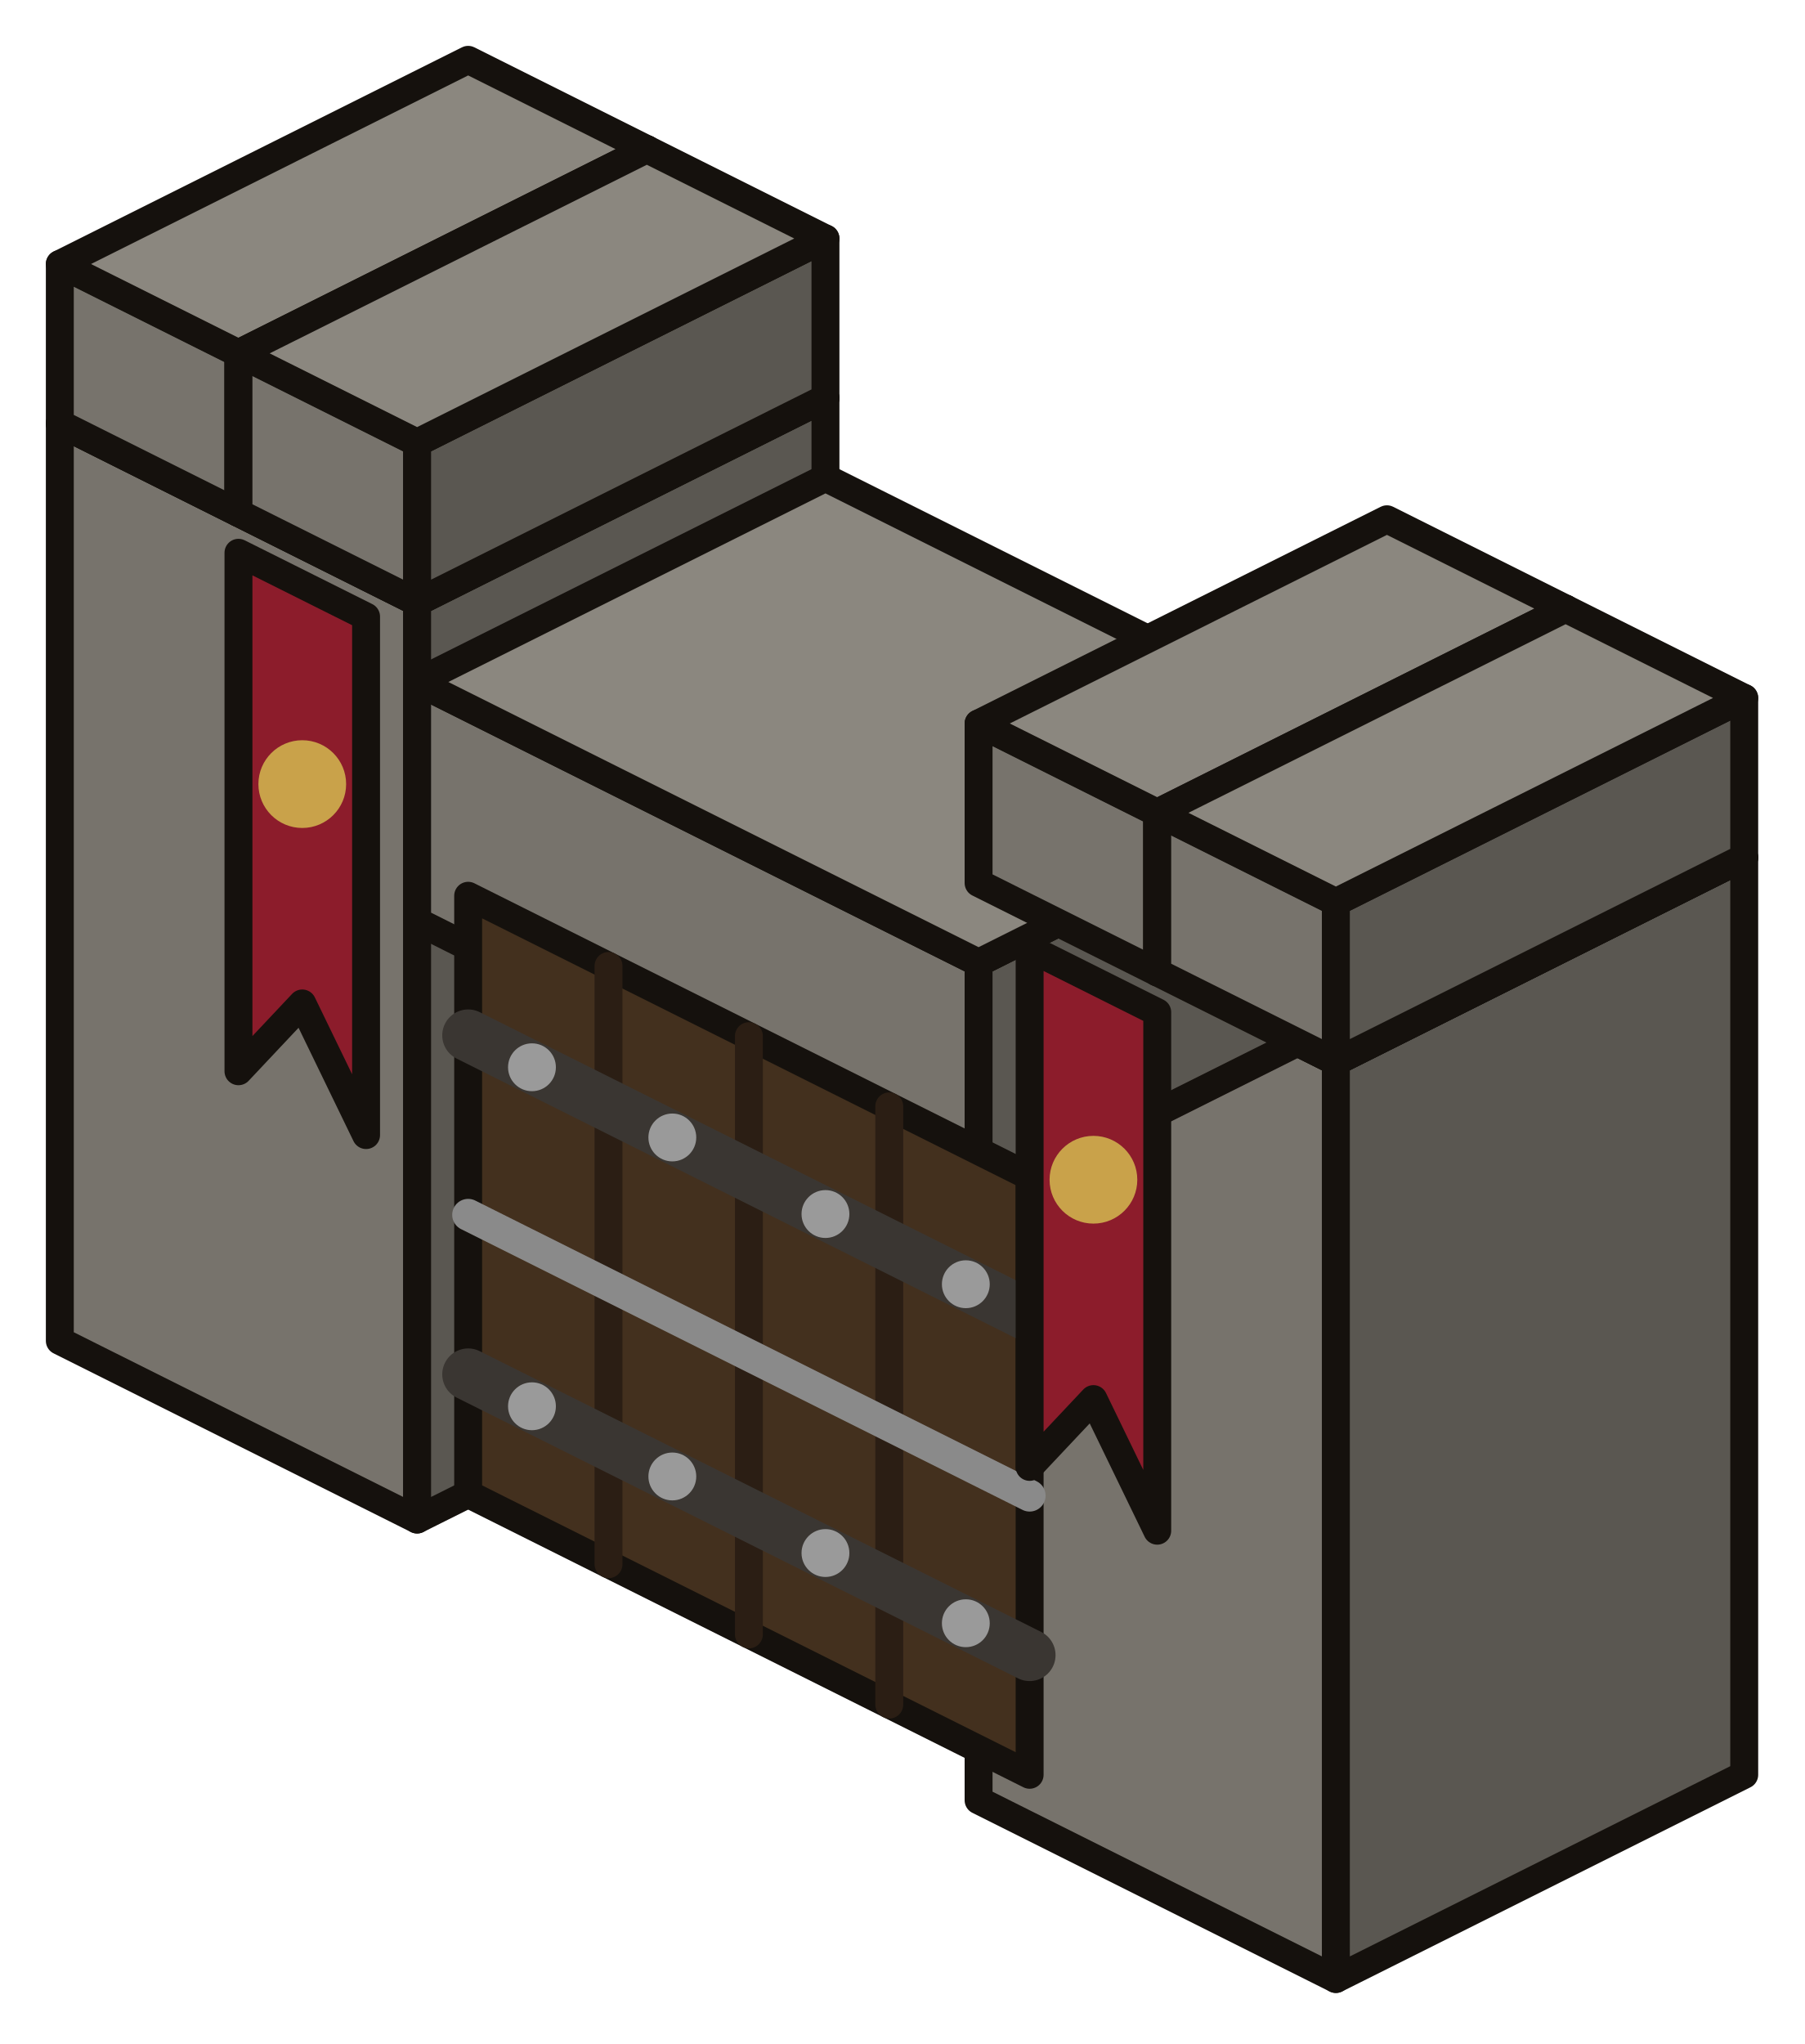
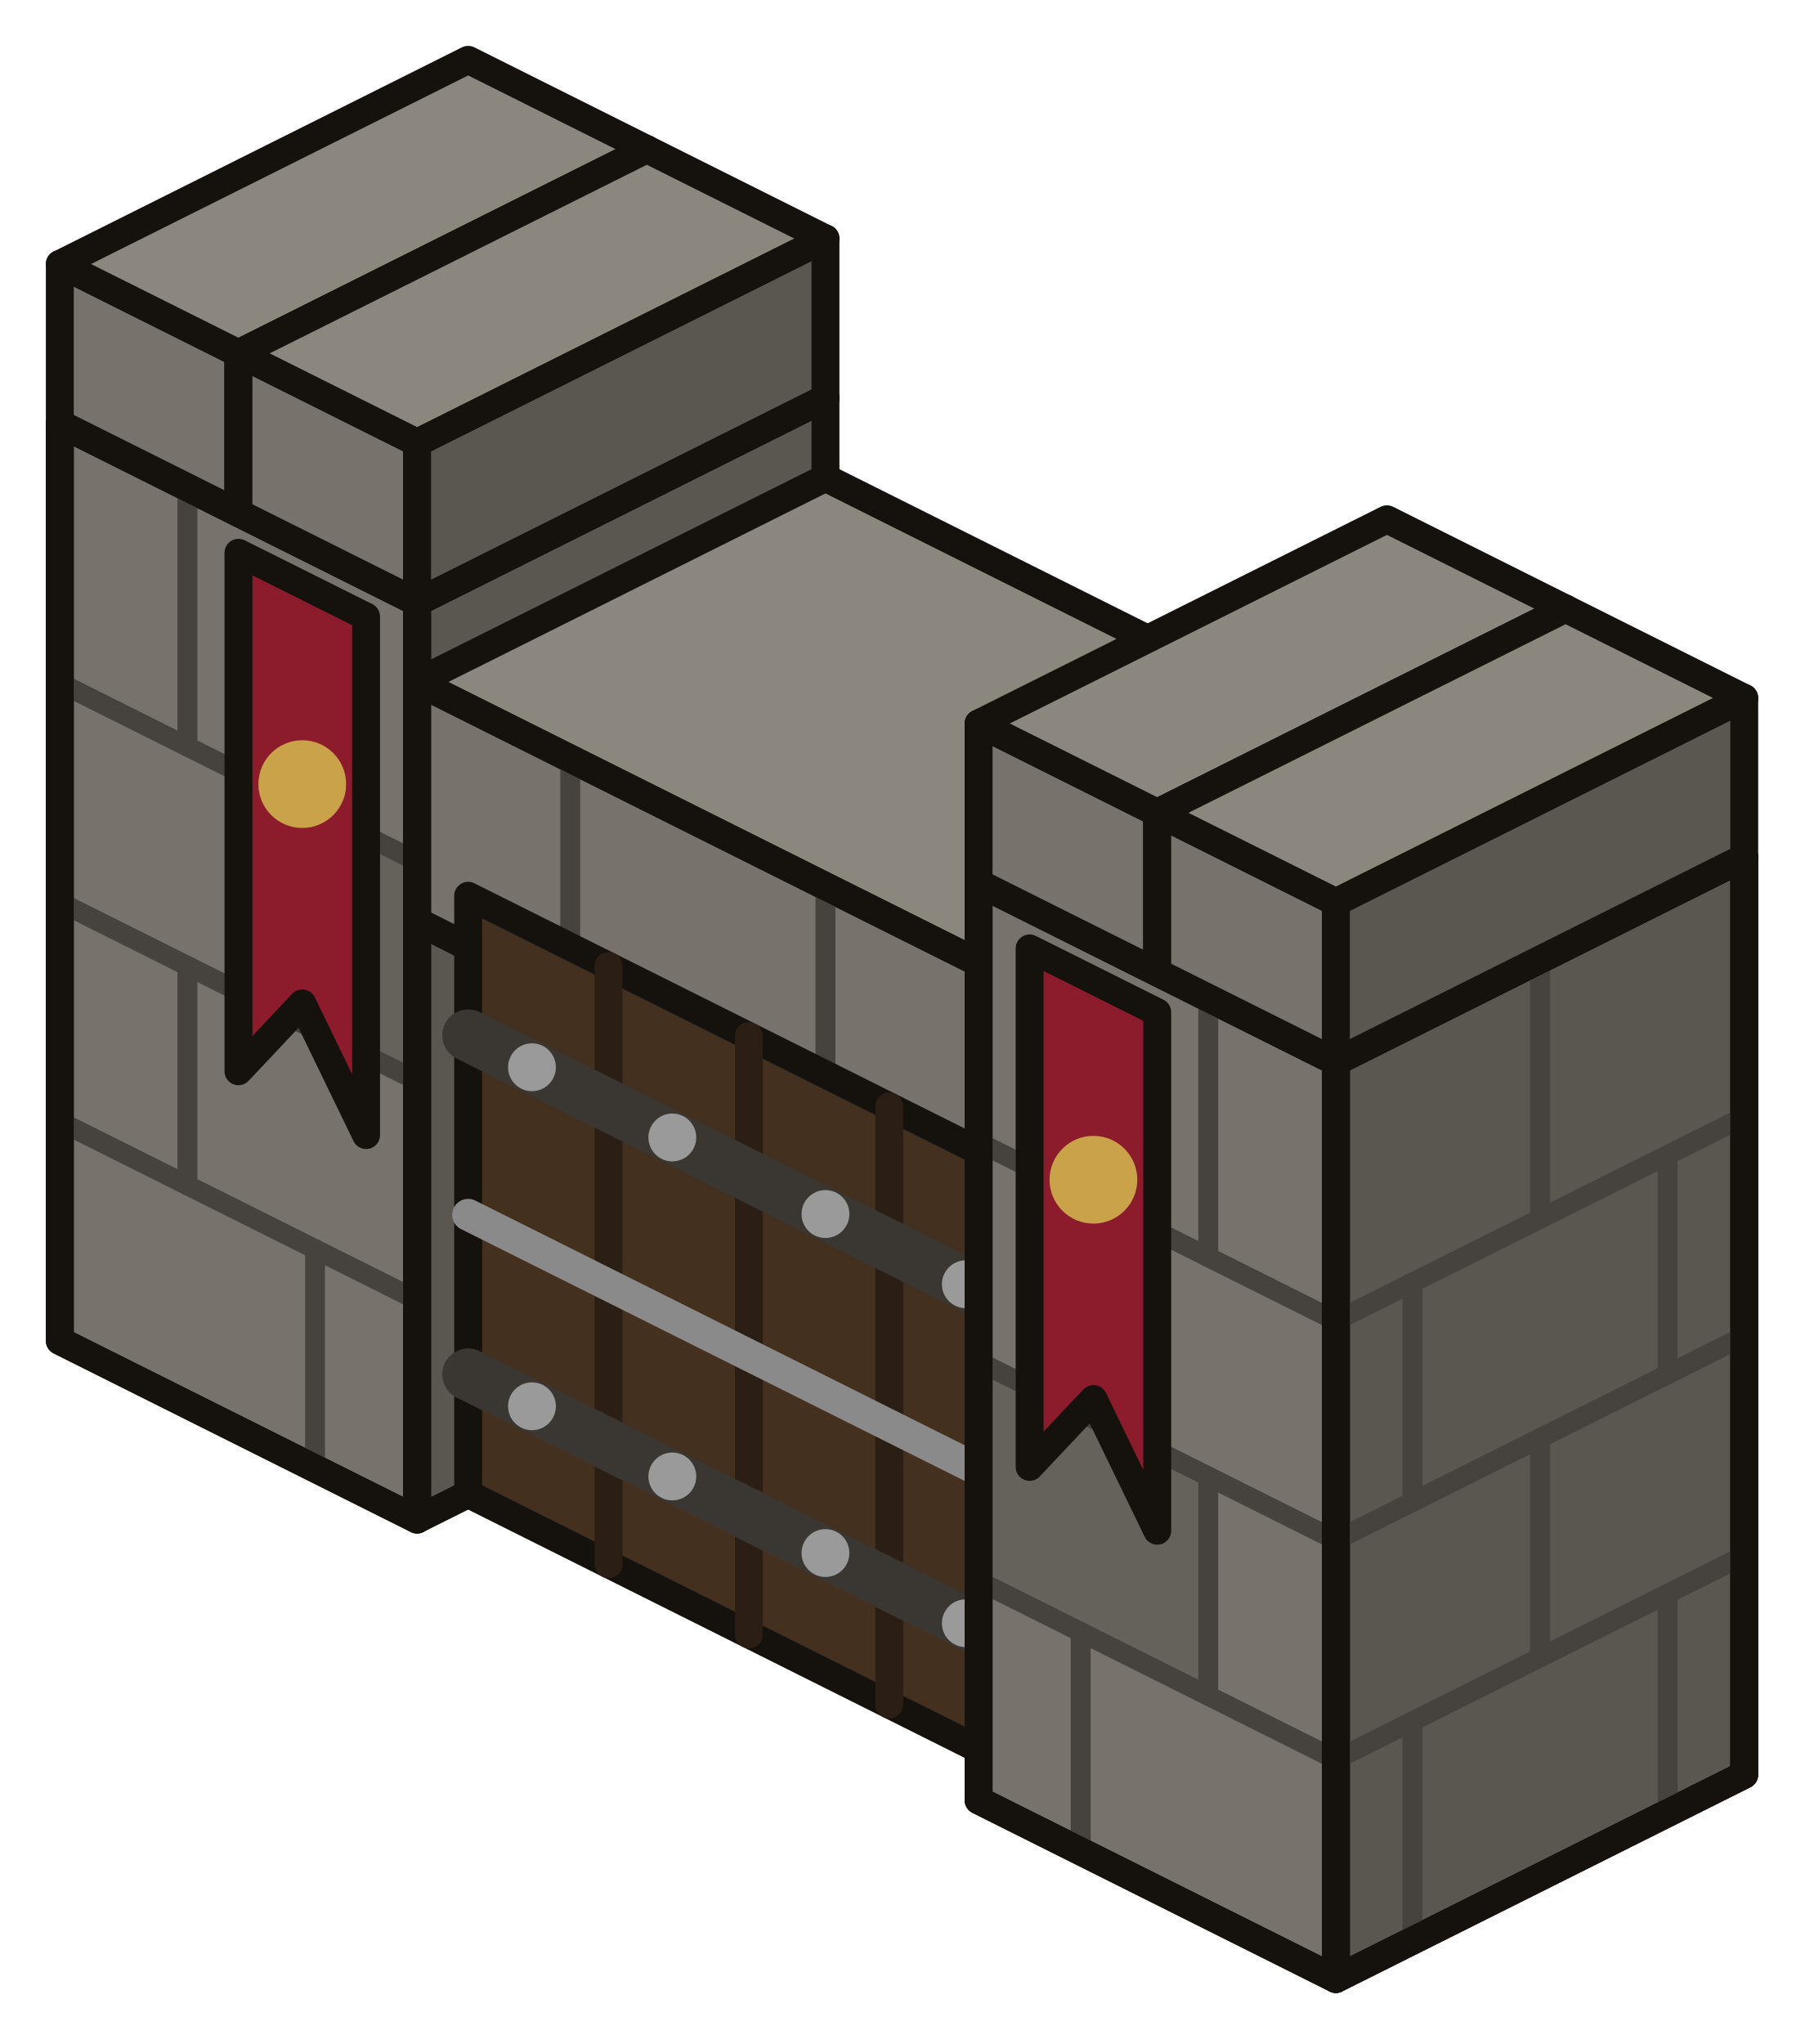
<svg xmlns="http://www.w3.org/2000/svg" width="181" height="205" viewBox="-45.24 -78.12 90.5 102.5">
  <polygon points="-42.24,-10.88 -24.32,-1.92 -24.32,-47.92 -42.24,-56.88" fill="#77736c" stroke="#15110d" stroke-width="1.4" stroke-linejoin="round" />
  <polygon points="-24.32,-1.92 -3.84,-12.16 -3.84,-58.16 -24.32,-47.92" fill="#5a5751" stroke="#15110d" stroke-width="1.4" stroke-linejoin="round" />
  <polygon points="-21.76,-67.12 -3.84,-58.16 -24.32,-47.92 -42.24,-56.88" fill="#8b877f" stroke="#15110d" stroke-width="1.4" stroke-linejoin="round" />
-   <polygon points="3.84,12.16 21.76,21.12 21.76,-24.88 3.84,-33.84" fill="#77736c" stroke="#15110d" stroke-width="1.4" stroke-linejoin="round" />
-   <polygon points="21.76,21.12 42.24,10.88 42.24,-35.12 21.76,-24.88" fill="#5a5751" stroke="#15110d" stroke-width="1.4" stroke-linejoin="round" />
-   <polygon points="24.32,-44.08 42.24,-35.12 21.76,-24.88 3.84,-33.84" fill="#8b877f" stroke="#15110d" stroke-width="1.4" stroke-linejoin="round" />
+   <polyline points="-29.44,-4.48 -29.44,-15.48" fill="none" stroke="#46433f" stroke-width="1" stroke-linecap="round" stroke-linejoin="round" />
+   <polyline points="-42.24,-21.88 -24.32,-12.92" fill="none" stroke="#46433f" stroke-width="1" stroke-linecap="round" stroke-linejoin="round" />
+   <polyline points="-35.84,-18.68 -35.84,-29.68" fill="none" stroke="#46433f" stroke-width="1" stroke-linecap="round" stroke-linejoin="round" />
+   <polyline points="-42.24,-32.88 -24.32,-23.92" fill="none" stroke="#46433f" stroke-width="1" stroke-linecap="round" stroke-linejoin="round" />
+   <polyline points="-29.44,-26.48 -29.44,-37.48" fill="none" stroke="#46433f" stroke-width="1" stroke-linecap="round" stroke-linejoin="round" />
+   <polyline points="-42.24,-43.88 -24.32,-34.92" fill="none" stroke="#46433f" stroke-width="1" stroke-linecap="round" stroke-linejoin="round" />
+   <polyline points="-35.84,-40.68 -35.84,-53.68" fill="none" stroke="#46433f" stroke-width="1" stroke-linecap="round" stroke-linejoin="round" />
+   <polygon points="-29.44,-26.48 -24.32,-23.92 -24.32,-34.92 -29.44,-37.48" fill="#46433f" opacity="0.35" />
+   <polygon points="-42.24,-10.88 -24.32,-1.92 -24.32,-47.92 -42.24,-56.88" fill="none" stroke="#15110d" stroke-width="1.4" stroke-linejoin="round" />
  <polygon points="-24.32,-31.92 3.84,-17.84 3.84,-29.84 -24.32,-43.92" fill="#77736c" stroke="#15110d" stroke-width="1.4" stroke-linejoin="round" />
  <polygon points="3.84,-17.84 24.32,-28.08 24.32,-40.08 3.84,-29.84" fill="#5a5751" stroke="#15110d" stroke-width="1.4" stroke-linejoin="round" />
  <polygon points="-3.84,-54.16 24.32,-40.08 3.84,-29.84 -24.32,-43.92" fill="#8b877f" stroke="#15110d" stroke-width="1.4" stroke-linejoin="round" />
+   <polyline points="-16.64,-28.08 -16.64,-40.08" fill="none" stroke="#46433f" stroke-width="1" stroke-linecap="round" stroke-linejoin="round" />
+   <polyline points="-3.84,-21.68 -3.84,-33.68" fill="none" stroke="#46433f" stroke-width="1" stroke-linecap="round" stroke-linejoin="round" />
+   <polygon points="-24.32,-31.92 3.84,-17.84 3.84,-29.84 -24.32,-43.92" fill="none" stroke="#15110d" stroke-width="1.4" stroke-linejoin="round" />
  <polygon points="-21.76,-3.2 6.4,10.88 6.4,-19.12 -21.76,-33.2" fill="#43301e" stroke="#15110d" stroke-width="1.4" stroke-linejoin="round" />
  <polyline points="-14.72,0.32 -14.72,-29.68" fill="none" stroke="#2b1e14" stroke-width="1.4" stroke-linecap="round" stroke-linejoin="round" />
  <polyline points="-7.68,3.84 -7.68,-26.16" fill="none" stroke="#2b1e14" stroke-width="1.4" stroke-linecap="round" stroke-linejoin="round" />
  <polyline points="-0.64,7.36 -0.64,-22.64" fill="none" stroke="#2b1e14" stroke-width="1.4" stroke-linecap="round" stroke-linejoin="round" />
  <polyline points="-21.76,-17.2 6.4,-3.12" fill="none" stroke="#8a8a8a" stroke-width="1.6" stroke-linecap="round" stroke-linejoin="round" />
  <polyline points="-21.76,-9.2 6.4,4.88" fill="none" stroke="#3a3632" stroke-width="2.6" stroke-linecap="round" stroke-linejoin="round" />
  <ellipse cx="-18.56" cy="-7.6" rx="1.2" ry="1.2" fill="#9a9a9a" />
  <ellipse cx="-11.52" cy="-4.08" rx="1.2" ry="1.2" fill="#9a9a9a" />
  <ellipse cx="-3.84" cy="-0.24" rx="1.2" ry="1.2" fill="#9a9a9a" />
  <ellipse cx="3.2" cy="3.28" rx="1.2" ry="1.2" fill="#9a9a9a" />
  <polyline points="-21.76,-26.2 6.4,-12.12" fill="none" stroke="#3a3632" stroke-width="2.6" stroke-linecap="round" stroke-linejoin="round" />
  <ellipse cx="-18.56" cy="-24.6" rx="1.2" ry="1.2" fill="#9a9a9a" />
  <ellipse cx="-11.52" cy="-21.08" rx="1.2" ry="1.2" fill="#9a9a9a" />
  <ellipse cx="-3.84" cy="-17.24" rx="1.2" ry="1.2" fill="#9a9a9a" />
  <ellipse cx="3.2" cy="-13.72" rx="1.2" ry="1.2" fill="#9a9a9a" />
+   <polygon points="3.84,12.16 21.76,21.12 21.76,-24.88 3.84,-33.84" fill="#77736c" stroke="#15110d" stroke-width="1.4" stroke-linejoin="round" />
+   <polygon points="21.76,21.12 42.24,10.88 42.24,-35.12 21.76,-24.88" fill="#5a5751" stroke="#15110d" stroke-width="1.4" stroke-linejoin="round" />
+   <polygon points="24.32,-44.08 42.24,-35.12 21.76,-24.88 3.84,-33.84" fill="#8b877f" stroke="#15110d" stroke-width="1.4" stroke-linejoin="round" />
+   <polyline points="8.96,14.72 8.96,3.72" fill="none" stroke="#46433f" stroke-width="1" stroke-linecap="round" stroke-linejoin="round" />
+   <polyline points="3.84,1.16 21.76,10.12" fill="none" stroke="#46433f" stroke-width="1" stroke-linecap="round" stroke-linejoin="round" />
+   <polyline points="15.36,6.92 15.36,-4.08" fill="none" stroke="#46433f" stroke-width="1" stroke-linecap="round" stroke-linejoin="round" />
+   <polyline points="3.84,-9.84 21.76,-0.88" fill="none" stroke="#46433f" stroke-width="1" stroke-linecap="round" stroke-linejoin="round" />
+   <polyline points="8.96,-7.28 8.96,-18.28" fill="none" stroke="#46433f" stroke-width="1" stroke-linecap="round" stroke-linejoin="round" />
+   <polyline points="3.84,-20.84 21.76,-11.88" fill="none" stroke="#46433f" stroke-width="1" stroke-linecap="round" stroke-linejoin="round" />
+   <polyline points="15.36,-15.08 15.36,-28.08" fill="none" stroke="#46433f" stroke-width="1" stroke-linecap="round" stroke-linejoin="round" />
+   <polygon points="3.84,1.16 15.36,6.92 15.36,-4.08 3.84,-9.84" fill="#46433f" opacity="0.35" />
+   <polygon points="3.84,12.16 21.76,21.12 21.76,-24.88 3.84,-33.84" fill="none" stroke="#15110d" stroke-width="1.4" stroke-linejoin="round" />
+   <polyline points="25.6,19.2 25.6,8.2" fill="none" stroke="#46433f" stroke-width="1" stroke-linecap="round" stroke-linejoin="round" />
+   <polyline points="38.4,12.8 38.4,1.8" fill="none" stroke="#46433f" stroke-width="1" stroke-linecap="round" stroke-linejoin="round" />
+   <polyline points="21.76,10.12 42.24,-0.12" fill="none" stroke="#46433f" stroke-width="1" stroke-linecap="round" stroke-linejoin="round" />
+   <polyline points="32,5 32,-6" fill="none" stroke="#46433f" stroke-width="1" stroke-linecap="round" stroke-linejoin="round" />
+   <polyline points="21.76,-0.88 42.24,-11.12" fill="none" stroke="#46433f" stroke-width="1" stroke-linecap="round" stroke-linejoin="round" />
+   <polyline points="25.6,-2.8 25.6,-13.8" fill="none" stroke="#46433f" stroke-width="1" stroke-linecap="round" stroke-linejoin="round" />
+   <polyline points="38.4,-9.2 38.4,-20.2" fill="none" stroke="#46433f" stroke-width="1" stroke-linecap="round" stroke-linejoin="round" />
+   <polyline points="21.76,-11.88 42.24,-22.12" fill="none" stroke="#46433f" stroke-width="1" stroke-linecap="round" stroke-linejoin="round" />
+   <polyline points="32,-17 32,-30" fill="none" stroke="#46433f" stroke-width="1" stroke-linecap="round" stroke-linejoin="round" />
+   <polygon points="21.76,21.12 42.24,10.88 42.24,-35.12 21.76,-24.88" fill="none" stroke="#15110d" stroke-width="1.4" stroke-linejoin="round" />
  <polygon points="-42.24,-56.88 -33.28,-52.4 -33.28,-60.4 -42.24,-64.88" fill="#77736c" stroke="#15110d" stroke-width="1.4" stroke-linejoin="round" />
  <polygon points="-33.28,-52.4 -12.8,-62.64 -12.8,-70.64 -33.28,-60.4" fill="#5a5751" stroke="#15110d" stroke-width="1.4" stroke-linejoin="round" />
  <polygon points="-21.76,-75.12 -12.8,-70.64 -33.28,-60.4 -42.24,-64.88" fill="#8b877f" stroke="#15110d" stroke-width="1.4" stroke-linejoin="round" />
  <polygon points="-33.28,-52.4 -24.32,-47.92 -24.32,-55.92 -33.28,-60.4" fill="#77736c" stroke="#15110d" stroke-width="1.4" stroke-linejoin="round" />
  <polygon points="-24.32,-47.92 -3.84,-58.16 -3.84,-66.16 -24.32,-55.92" fill="#5a5751" stroke="#15110d" stroke-width="1.4" stroke-linejoin="round" />
  <polygon points="-12.8,-70.64 -3.84,-66.16 -24.32,-55.92 -33.28,-60.4" fill="#8b877f" stroke="#15110d" stroke-width="1.4" stroke-linejoin="round" />
  <polygon points="3.84,-33.84 12.8,-29.36 12.8,-37.36 3.84,-41.84" fill="#77736c" stroke="#15110d" stroke-width="1.4" stroke-linejoin="round" />
  <polygon points="12.8,-29.36 33.28,-39.6 33.28,-47.6 12.8,-37.36" fill="#5a5751" stroke="#15110d" stroke-width="1.4" stroke-linejoin="round" />
  <polygon points="24.32,-52.08 33.28,-47.6 12.8,-37.36 3.84,-41.84" fill="#8b877f" stroke="#15110d" stroke-width="1.4" stroke-linejoin="round" />
  <polygon points="12.8,-29.36 21.76,-24.88 21.76,-32.88 12.8,-37.36" fill="#77736c" stroke="#15110d" stroke-width="1.4" stroke-linejoin="round" />
  <polygon points="21.76,-24.88 42.24,-35.12 42.24,-43.12 21.76,-32.88" fill="#5a5751" stroke="#15110d" stroke-width="1.4" stroke-linejoin="round" />
  <polygon points="33.28,-47.6 42.24,-43.12 21.76,-32.88 12.8,-37.36" fill="#8b877f" stroke="#15110d" stroke-width="1.4" stroke-linejoin="round" />
  <polygon points="-33.28,-50.4 -26.88,-47.2 -26.88,-21.2 -30.08,-27.8 -33.28,-24.4" fill="#8c1c2b" stroke="#15110d" stroke-width="1.4" stroke-linejoin="round" />
  <polygon points="6.4,-30.56 12.8,-27.36 12.8,-1.36 9.6,-7.96 6.4,-4.56" fill="#8c1c2b" stroke="#15110d" stroke-width="1.4" stroke-linejoin="round" />
  <ellipse cx="-30.08" cy="-38.8" rx="2.2" ry="2.2" fill="#c9a24a" />
  <ellipse cx="9.6" cy="-18.96" rx="2.2" ry="2.2" fill="#c9a24a" />
</svg>
